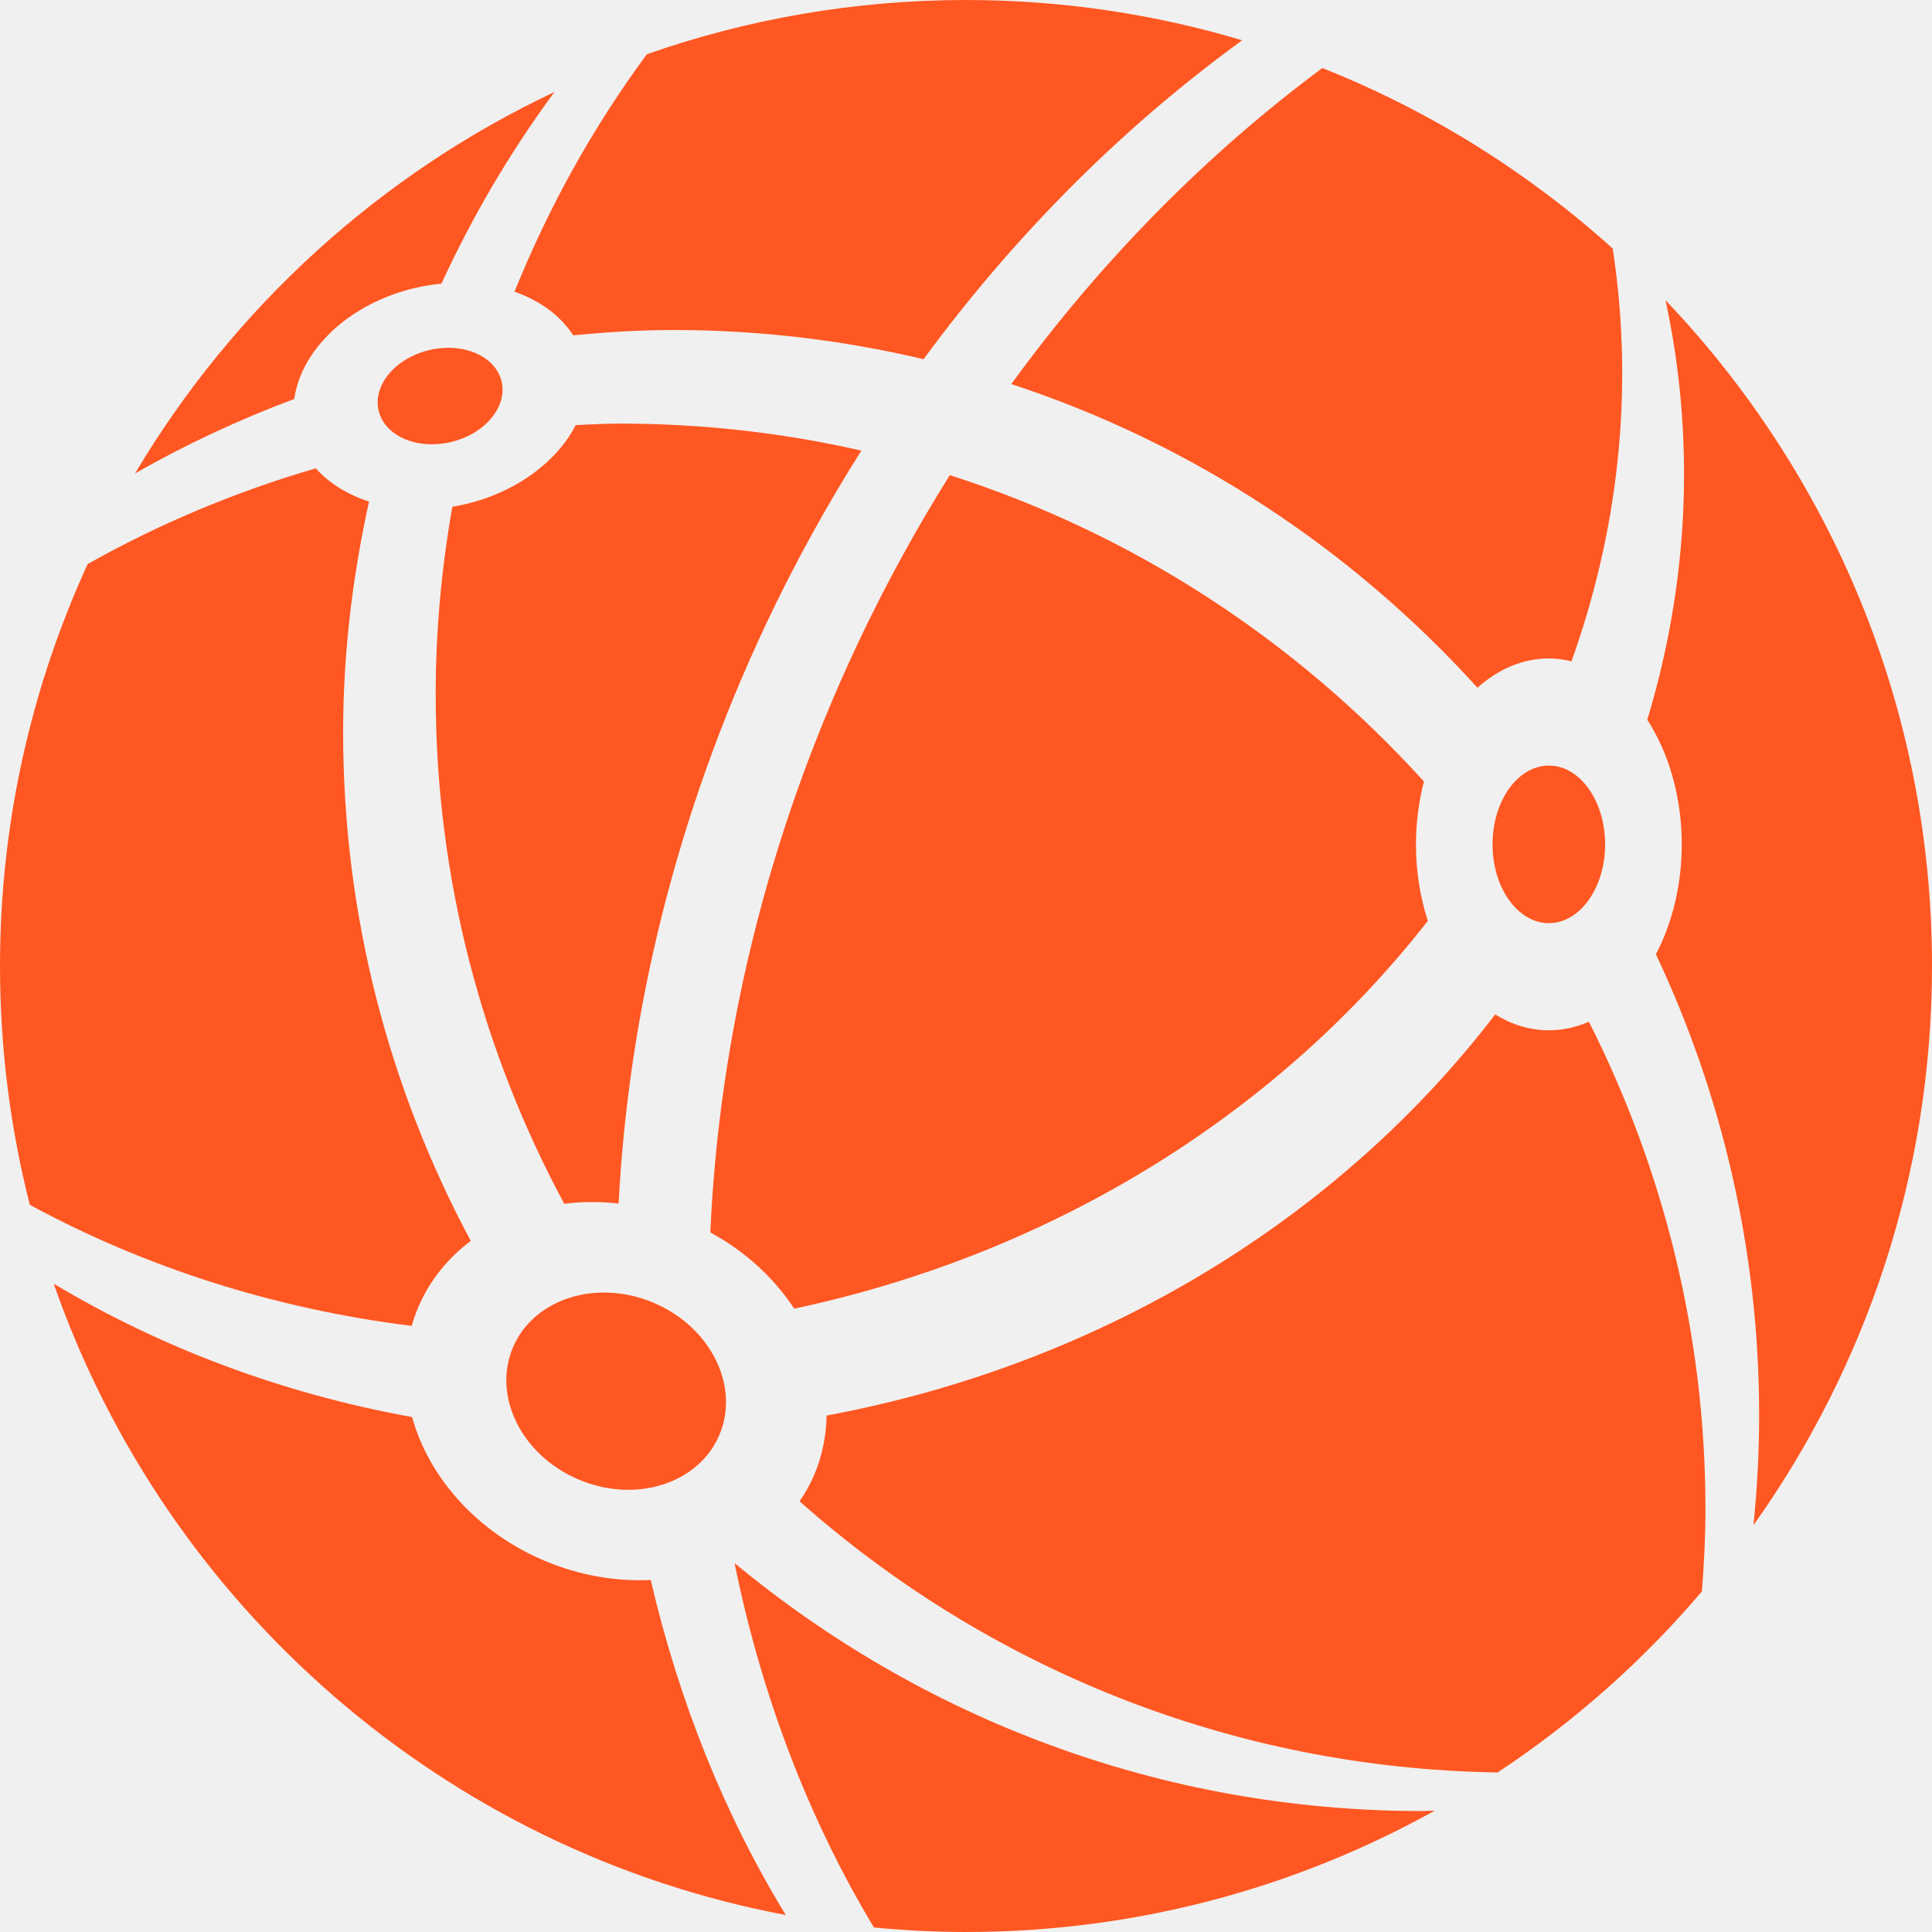
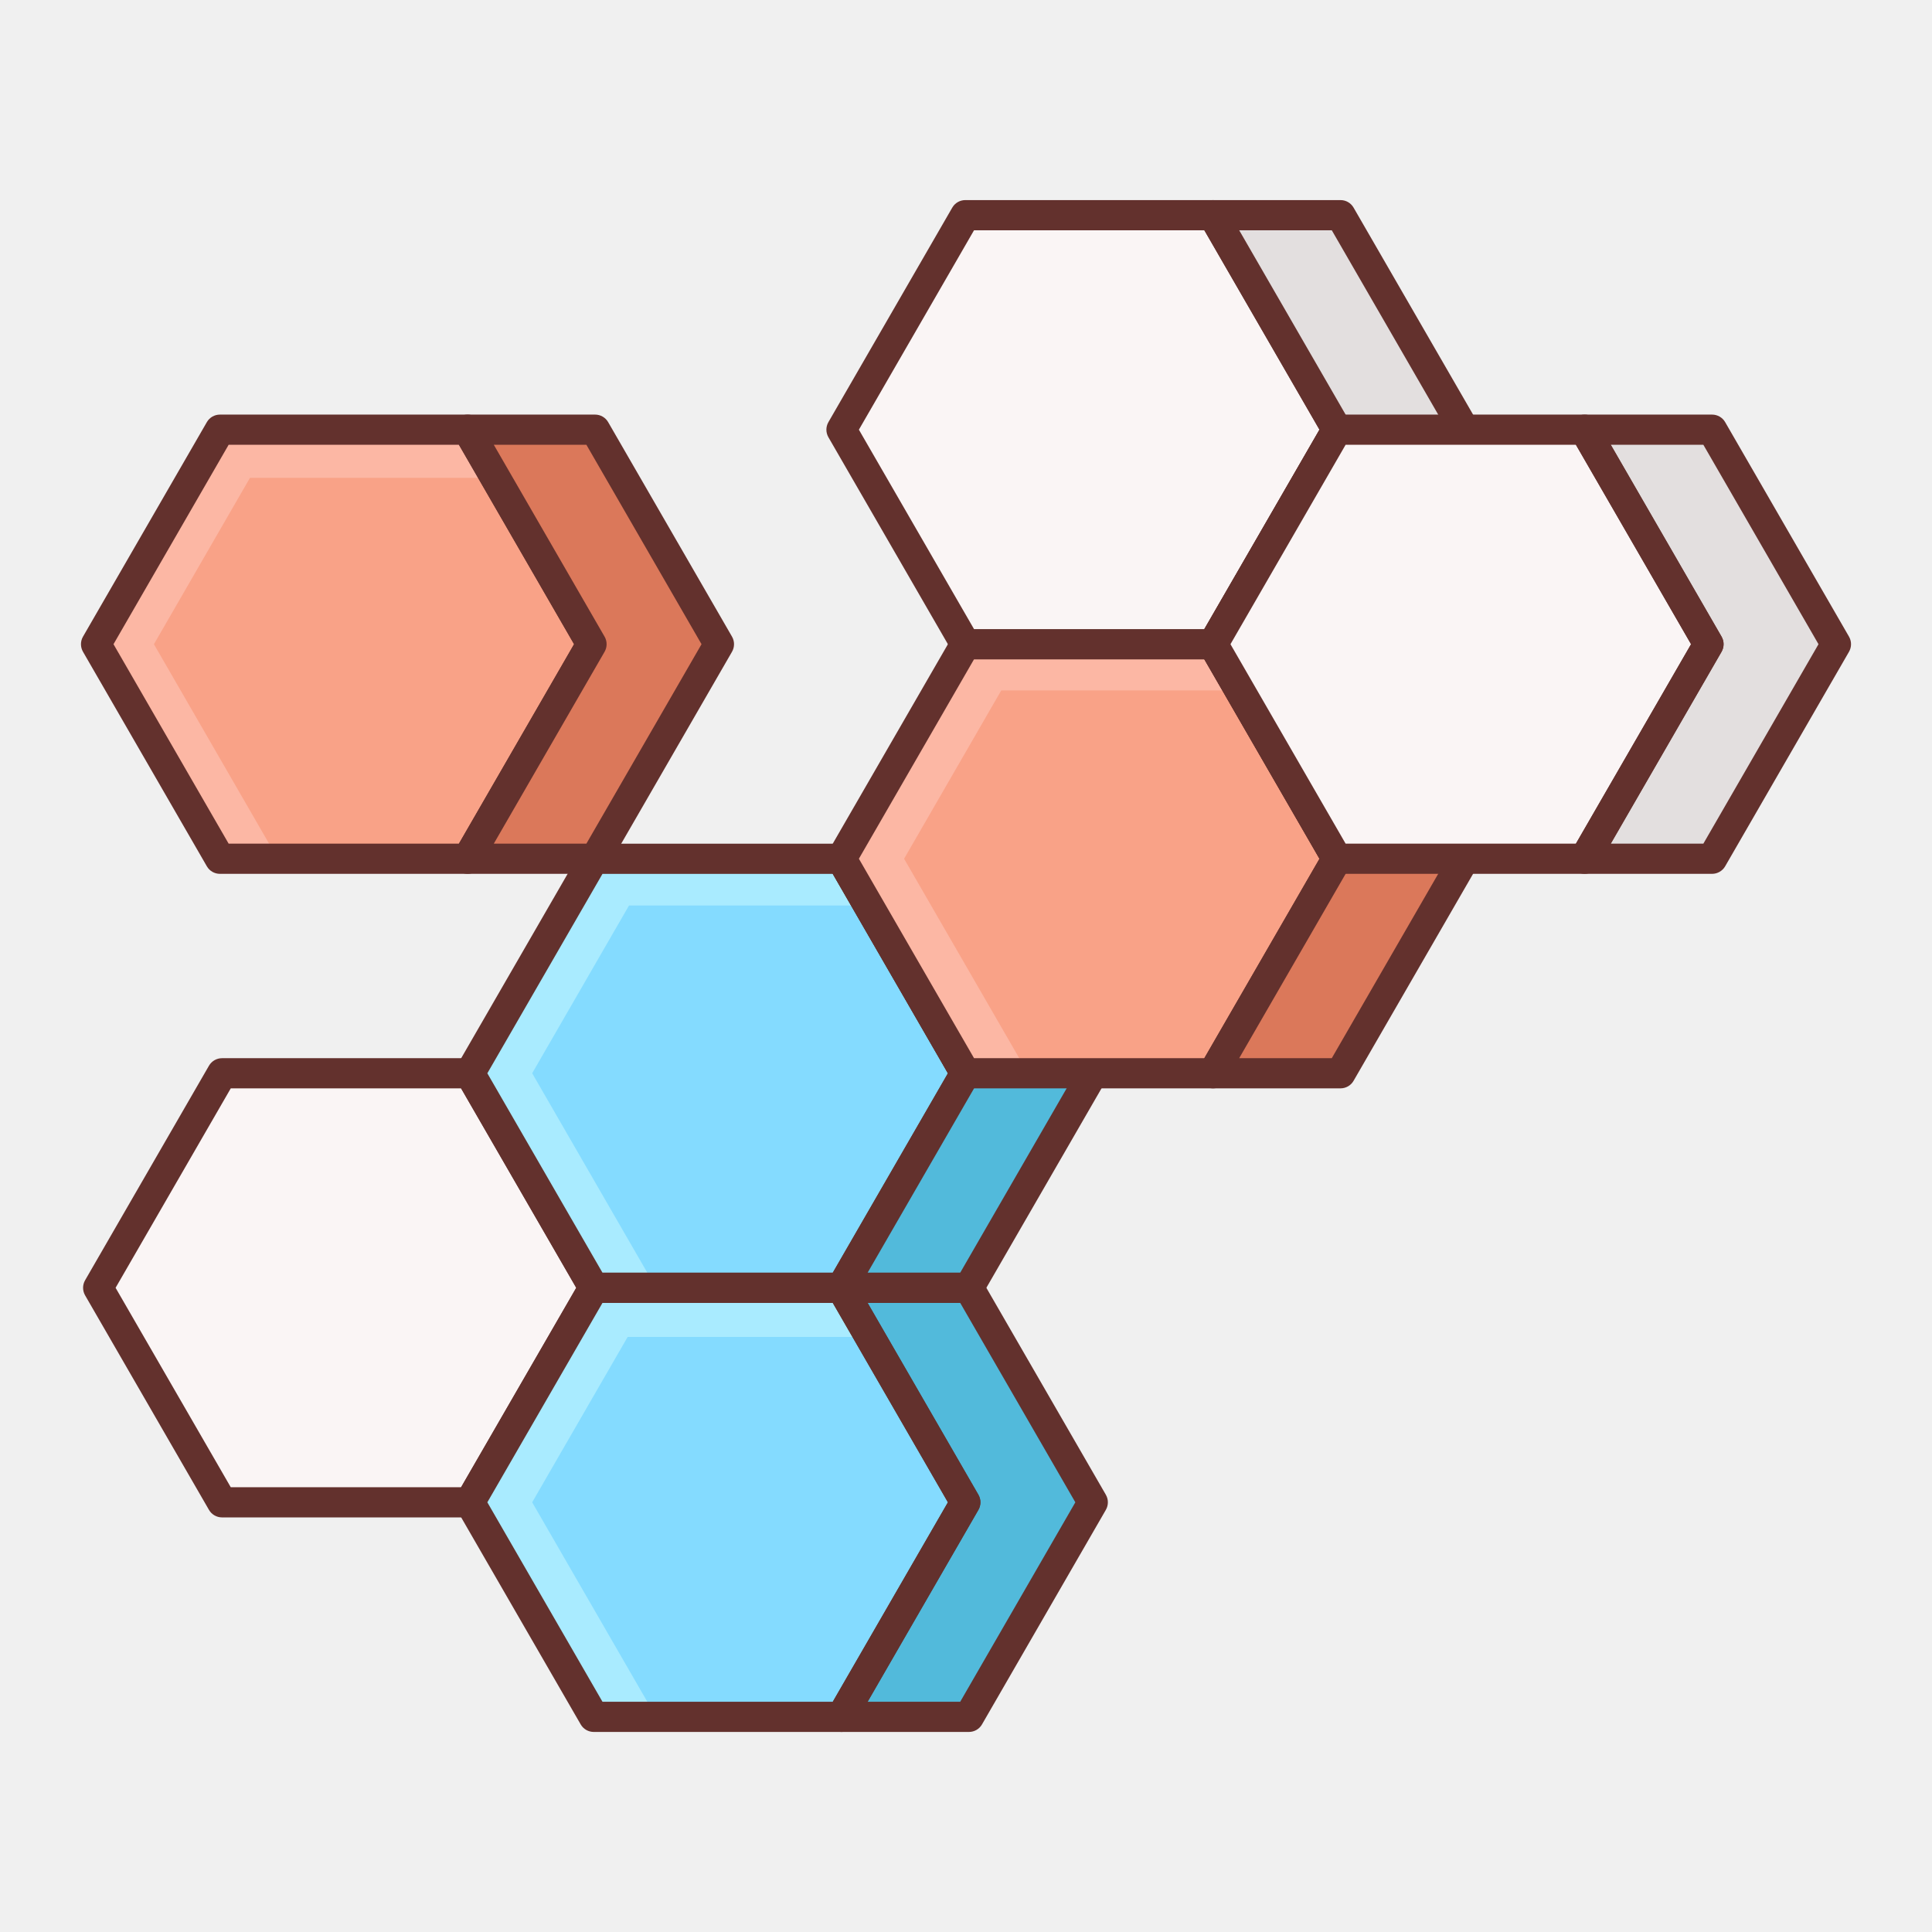
- <svg xmlns="http://www.w3.org/2000/svg" width="140" height="140" viewBox="0 0 140 140" fill="none">
-   <g clip-path="url(#clip0_109_2)">
-     <path d="M73.281 27.831C86.41 32.136 97.992 39.823 107.062 49.836C108.556 48.498 110.328 47.714 112.235 47.714C112.795 47.714 113.342 47.795 113.874 47.923C117.232 38.552 118.425 28.456 116.891 18.191C116.883 18.128 116.865 18.068 116.856 18.004C110.728 12.481 103.62 8.028 95.822 4.93C87.496 11.111 79.845 18.812 73.281 27.831Z" fill="#FF5722" />
-     <path d="M41.536 24.297C43.937 24.071 46.358 23.914 48.819 23.914C55.055 23.914 61.112 24.654 66.925 26.029C73.644 16.885 81.489 9.111 90.013 2.919C83.673 1.026 76.956 0 69.999 0C61.893 0 54.115 1.394 46.875 3.929C42.985 9.195 39.77 14.98 37.283 21.138C39.118 21.778 40.616 22.869 41.536 24.297Z" fill="#FF5722" />
-     <path d="M33.758 36.525C33.43 36.603 33.104 36.666 32.78 36.719C32.001 41.136 31.571 45.673 31.571 50.313C31.571 63.679 34.969 76.233 40.887 87.23C42.163 87.064 43.489 87.064 44.828 87.212C45.54 73.406 48.981 59.103 55.479 45.288C57.561 40.861 59.891 36.652 62.419 32.653C56.794 31.371 50.939 30.695 44.923 30.695C43.847 30.695 42.784 30.756 41.718 30.804C40.376 33.421 37.468 35.642 33.758 36.525Z" fill="#FF5722" />
-     <path d="M68.825 34.431C66.4 38.309 64.155 42.38 62.144 46.658C55.531 60.716 52.095 75.274 51.473 89.304C54.038 90.698 56.103 92.628 57.554 94.83C76.67 90.758 92.769 80.435 103.466 66.731C102.918 65.039 102.606 63.166 102.606 61.188C102.606 59.586 102.818 58.054 103.182 56.63C93.978 46.468 82.192 38.703 68.825 34.431Z" fill="#FF5722" />
-     <path d="M30.303 94.738C31.132 92.778 32.464 91.164 34.114 89.921C28.227 78.942 24.864 66.407 24.864 53.077C24.864 47.324 25.552 41.74 26.741 36.345C25.178 35.841 23.845 35.016 22.883 33.936C17.07 35.635 11.525 37.958 6.352 40.873C2.286 49.744 0 59.604 0 70.001C0 75.976 0.753 81.773 2.161 87.307C10.484 91.821 19.869 94.846 29.834 96.079C29.963 95.628 30.116 95.18 30.303 94.738Z" fill="#FF5722" />
-     <path d="M112.235 74.659C110.851 74.659 109.536 74.245 108.348 73.508C97.267 87.986 80.201 98.794 59.901 102.574C59.87 104.028 59.59 105.479 59.003 106.87C58.712 107.555 58.347 108.19 57.943 108.794C71.453 120.769 89.117 128.143 108.521 128.439C114.059 124.782 119.043 120.358 123.326 115.321C123.478 113.35 123.584 111.366 123.584 109.355C123.584 96.638 120.503 84.663 115.138 74.037C114.221 74.439 113.246 74.659 112.235 74.659Z" fill="#FF5722" />
-     <path d="M53.229 113.268C55.171 122.836 58.576 131.772 63.328 139.674C65.526 139.88 67.748 140 70.001 140C82.332 140 93.908 136.801 103.97 131.205C103.651 131.208 103.339 131.235 103.022 131.235C84.087 131.233 66.749 124.474 53.229 113.268Z" fill="#FF5722" />
-     <path d="M39.46 113.097C34.519 111.01 31.068 107.032 29.861 102.687C20.459 100.985 11.661 97.671 3.893 93.023C12.027 116.379 32.179 134.097 56.942 138.772C52.48 131.475 49.199 123.265 47.153 114.489C44.652 114.611 42.015 114.177 39.46 113.097Z" fill="#FF5722" />
-     <path d="M30.032 20.877C30.689 20.72 31.343 20.618 31.988 20.555C34.253 15.632 36.994 10.975 40.184 6.662C27.499 12.644 16.906 22.321 9.786 34.309C13.455 32.207 17.317 30.409 21.325 28.909C21.817 25.351 25.266 22.012 30.032 20.877Z" fill="#FF5722" />
-     <path d="M140 70.001C140 51.293 132.647 34.313 120.691 21.755C120.954 22.987 121.185 24.233 121.374 25.495C122.74 34.646 121.936 43.665 119.368 52.157C120.914 54.547 121.865 57.709 121.865 61.188C121.865 64.168 121.166 66.915 119.993 69.146C124.772 79.295 127.475 90.614 127.475 102.576C127.475 105.259 127.326 107.904 127.063 110.52C135.197 99.081 140 85.106 140 70.001Z" fill="#FF5722" />
-     <path d="M41.941 107.218C46.073 108.965 50.636 107.512 52.132 103.973C53.628 100.434 51.491 96.149 47.358 94.402C43.226 92.655 38.663 94.108 37.167 97.647C35.671 101.186 37.808 105.471 41.941 107.218Z" fill="#FF5722" />
-     <path d="M112.235 66.895C114.487 66.895 116.313 64.339 116.313 61.186C116.313 58.033 114.487 55.477 112.235 55.477C109.982 55.477 108.156 58.033 108.156 61.186C108.156 64.339 109.982 66.895 112.235 66.895Z" fill="#FF5722" />
-     <path d="M32.686 32.029C35.146 31.442 36.785 29.476 36.346 27.637C35.908 25.799 33.559 24.784 31.099 25.37C28.639 25.956 27 27.922 27.438 29.761C27.877 31.6 30.226 32.615 32.686 32.029Z" fill="#FF5722" />
+ <svg xmlns="http://www.w3.org/2000/svg" version="1.1" id="Layer_3" x="0px" y="0px" viewBox="0 0 64 64" style="enable-background:new 0 0 64 64;" xml:space="preserve">
+   <style type="text/css">
+ 	.st0{fill:#FAF5F5;}
+ 	.st1{fill:#63312D;}
+ 	.st2{fill:#F9A287;}
+ 	.st3{fill:#FCB7A4;}
+ 	.st4{fill:#DB785A;}
+ 	.st5{fill:#E0E0E0;}
+ 	.st6{fill:#84DBFF;}
+ 	.st7{fill:#EFC36A;}
+ 	.st8{fill:#F9DD9D;}
+ 	.st9{fill:#EEC26A;}
+ 	.st10{fill:#A9EBFF;}
+ 	.st11{fill:#52BADB;}
+ 	.st12{fill:#FFFFFF;}
+ 	.st13{fill:#F0EEEE;}
+ 	.st14{fill:#BDBDBD;}
+ 	.st15{fill:#E3DFDF;}
+ 	.st16{fill:#FFE8BB;}
+ 	.st17{fill:#FFF2D2;}
+ 	.st18{fill:#D8C18F;}
+ 	.st19{fill:#EAD194;}
+ 	.st20{fill:#BFA064;}
+ 	.st21{fill:#CCCCCC;}
+ 	.st22{fill:#C5F1FF;}
+ 	.st23{fill:#D3A553;}
+ 	.st24{fill:#67C7E5;}
+ </style>
+   <g>
+     <polygon class="st15" points="56.715,14.233 52.493,14.233 56.596,21.34 52.493,28.447 56.715,28.447 60.818,21.34  " />
+     <polygon class="st2" points="15.491,14.233 7.285,14.233 3.182,21.34 7.285,28.447 15.491,28.447 19.594,21.34  " />
+     <polygon class="st3" points="8.28,15.83 16.413,15.83 15.491,14.233 9.202,14.233 7.285,14.233 3.182,21.34 7.285,28.447    9.202,28.447 5.099,21.34  " />
+     <path class="st1" d="M15.491,28.947H7.285c-0.179,0-0.344-0.095-0.433-0.25L2.749,21.59c-0.089-0.155-0.089-0.345,0-0.5   l4.103-7.106c0.089-0.155,0.254-0.25,0.433-0.25h8.206c0.179,0,0.344,0.095,0.433,0.25l4.103,7.106c0.089,0.155,0.089,0.345,0,0.5   l-4.103,7.107C15.835,28.852,15.67,28.947,15.491,28.947z M7.574,27.947h7.629l3.814-6.607l-3.814-6.606H7.574L3.76,21.34   L7.574,27.947z" />
+     <polygon class="st0" points="15.561,35.553 7.355,35.553 3.252,42.66 7.355,49.766 15.561,49.766 19.664,42.66  " />
+     <path class="st1" d="M15.561,50.266H7.355c-0.179,0-0.344-0.095-0.433-0.25L2.819,42.91c-0.089-0.155-0.089-0.345,0-0.5   l4.103-7.106c0.089-0.155,0.254-0.25,0.433-0.25h8.206c0.179,0,0.344,0.095,0.433,0.25l4.103,7.106c0.089,0.155,0.089,0.345,0,0.5   l-4.103,7.106C15.905,50.171,15.74,50.266,15.561,50.266z M7.644,49.266h7.629l3.814-6.606l-3.814-6.606H7.644L3.829,42.66   L7.644,49.266z" />
+     <polygon class="st4" points="19.713,14.233 15.491,14.233 19.594,21.34 15.491,28.447 19.713,28.447 23.816,21.34  " />
+     <path class="st1" d="M19.713,28.947h-4.222c-0.179,0-0.344-0.095-0.433-0.25s-0.089-0.345,0-0.5l3.959-6.857l-3.959-6.856   c-0.089-0.155-0.089-0.345,0-0.5s0.254-0.25,0.433-0.25h4.222c0.179,0,0.344,0.095,0.433,0.25l4.103,7.106   c0.089,0.155,0.089,0.345,0,0.5l-4.103,7.107C20.057,28.852,19.892,28.947,19.713,28.947z M16.358,27.947h3.067l3.814-6.607   l-3.814-6.606h-3.067l3.67,6.356c0.089,0.155,0.089,0.345,0,0.5L16.358,27.947z" />
+     <polygon class="st6" points="27.875,28.447 19.669,28.447 15.566,35.553 19.669,42.66 27.875,42.66 31.978,35.553  " />
+     <polygon class="st10" points="20.837,29.996 28.77,29.996 27.875,28.447 21.732,28.447 19.669,28.447 15.566,35.553 19.669,42.66    21.732,42.66 17.629,35.553  " />
+     <polygon class="st6" points="27.875,42.66 19.669,42.66 15.566,49.766 19.669,56.873 27.875,56.873 31.978,49.766  " />
+     <polygon class="st10" points="20.792,44.288 28.815,44.288 27.875,42.66 21.732,42.66 19.669,42.66 15.566,49.766 19.669,56.873    21.732,56.873 17.629,49.766  " />
+     <path class="st1" d="M27.875,43.16h-8.206c-0.179,0-0.344-0.095-0.433-0.25l-4.103-7.106c-0.089-0.155-0.089-0.345,0-0.5   l4.103-7.106c0.089-0.155,0.254-0.25,0.433-0.25h8.206c0.179,0,0.344,0.095,0.433,0.25l4.103,7.106c0.089,0.155,0.089,0.345,0,0.5   l-4.103,7.106C28.219,43.064,28.054,43.16,27.875,43.16z M19.958,42.16h7.629l3.814-6.606l-3.814-6.606h-7.629l-3.814,6.606   L19.958,42.16z" />
+     <polygon class="st11" points="32.097,28.447 27.875,28.447 31.978,35.553 27.875,42.66 32.097,42.66 36.2,35.553  " />
+     <polygon class="st11" points="32.097,42.66 27.875,42.66 31.978,49.766 27.875,56.873 32.097,56.873 36.2,49.766  " />
+     <path class="st1" d="M32.097,43.16h-4.222c-0.179,0-0.344-0.095-0.433-0.25s-0.089-0.345,0-0.5l3.959-6.856l-3.959-6.856   c-0.089-0.155-0.089-0.345,0-0.5s0.254-0.25,0.433-0.25h4.222c0.179,0,0.344,0.095,0.433,0.25l4.103,7.106   c0.089,0.155,0.089,0.345,0,0.5L32.53,42.91C32.441,43.064,32.276,43.16,32.097,43.16z M28.741,42.16h3.067l3.814-6.606   l-3.814-6.606h-3.067l3.67,6.356c0.089,0.155,0.089,0.345,0,0.5L28.741,42.16z" />
+     <path class="st1" d="M27.875,57.373h-8.206c-0.179,0-0.344-0.095-0.433-0.25l-4.103-7.107c-0.089-0.155-0.089-0.345,0-0.5   l4.103-7.106c0.089-0.155,0.254-0.25,0.433-0.25h8.206c0.179,0,0.344,0.095,0.433,0.25l4.103,7.106c0.089,0.155,0.089,0.345,0,0.5   l-4.103,7.107C28.219,57.278,28.054,57.373,27.875,57.373z M19.958,56.373h7.629l3.814-6.607l-3.814-6.606h-7.629l-3.814,6.606   L19.958,56.373z" />
+     <path class="st1" d="M32.097,57.373h-4.222c-0.179,0-0.344-0.095-0.433-0.25s-0.089-0.345,0-0.5l3.959-6.857l-3.959-6.856   c-0.089-0.155-0.089-0.345,0-0.5s0.254-0.25,0.433-0.25h4.222c0.179,0,0.344,0.095,0.433,0.25l4.103,7.106   c0.089,0.155,0.089,0.345,0,0.5l-4.103,7.107C32.441,57.278,32.276,57.373,32.097,57.373z M28.741,56.373h3.067l3.814-6.607   l-3.814-6.606h-3.067l3.67,6.356c0.089,0.155,0.089,0.345,0,0.5L28.741,56.373z" />
+     <polygon class="st2" points="40.184,21.34 31.978,21.34 27.875,28.447 31.978,35.553 40.184,35.553 44.287,28.447  " />
+     <polygon class="st3" points="33.168,22.871 41.068,22.871 40.184,21.34 34.052,21.34 31.978,21.34 27.875,28.447 31.978,35.553    34.052,35.553 29.949,28.447  " />
+     <path class="st1" d="M40.184,36.053h-8.206c-0.179,0-0.344-0.095-0.433-0.25l-4.103-7.106c-0.089-0.155-0.089-0.345,0-0.5   l4.103-7.107c0.089-0.155,0.254-0.25,0.433-0.25h8.206c0.179,0,0.344,0.095,0.433,0.25l4.103,7.107c0.089,0.155,0.089,0.345,0,0.5   l-4.103,7.106C40.528,35.958,40.363,36.053,40.184,36.053z M32.266,35.053h7.629l3.814-6.606l-3.814-6.607h-7.629l-3.814,6.607   L32.266,35.053z" />
+     <polygon class="st4" points="44.406,21.34 40.184,21.34 44.287,28.447 40.184,35.553 44.406,35.553 48.509,28.447  " />
+     <path class="st1" d="M44.406,36.053h-4.222c-0.179,0-0.344-0.095-0.433-0.25s-0.089-0.345,0-0.5l3.959-6.856l-3.959-6.857   c-0.089-0.155-0.089-0.345,0-0.5s0.254-0.25,0.433-0.25h4.222c0.179,0,0.344,0.095,0.433,0.25l4.103,7.107   c0.089,0.155,0.089,0.345,0,0.5l-4.103,7.106C44.75,35.958,44.585,36.053,44.406,36.053z M41.05,35.053h3.067l3.814-6.606   l-3.814-6.607H41.05l3.67,6.357c0.089,0.155,0.089,0.345,0,0.5L41.05,35.053z" />
+     <polygon class="st0" points="40.184,7.127 31.978,7.127 27.875,14.233 31.978,21.34 40.184,21.34 44.287,14.233  " />
+     <path class="st1" d="M40.184,21.84h-8.206c-0.179,0-0.344-0.095-0.433-0.25l-4.103-7.106c-0.089-0.155-0.089-0.345,0-0.5   l4.103-7.106c0.089-0.155,0.254-0.25,0.433-0.25h8.206c0.179,0,0.344,0.095,0.433,0.25l4.103,7.106c0.089,0.155,0.089,0.345,0,0.5   l-4.103,7.106C40.528,21.745,40.363,21.84,40.184,21.84z M32.266,20.84h7.629l3.814-6.606l-3.814-6.606h-7.629l-3.814,6.606   L32.266,20.84z" />
+     <polygon class="st15" points="44.406,7.127 40.184,7.127 44.287,14.233 40.184,21.34 44.406,21.34 48.509,14.233  " />
+     <path class="st1" d="M44.406,21.84h-4.222c-0.179,0-0.344-0.095-0.433-0.25s-0.089-0.345,0-0.5l3.959-6.856l-3.959-6.856   c-0.089-0.155-0.089-0.345,0-0.5s0.254-0.25,0.433-0.25h4.222c0.179,0,0.344,0.095,0.433,0.25l4.103,7.106   c0.089,0.155,0.089,0.345,0,0.5l-4.103,7.106C44.75,21.745,44.585,21.84,44.406,21.84z M41.05,20.84h3.067l3.814-6.606   l-3.814-6.606H41.05l3.67,6.356c0.089,0.155,0.089,0.345,0,0.5L41.05,20.84z" />
+     <polygon class="st0" points="52.493,14.233 44.287,14.233 40.184,21.34 44.287,28.447 52.493,28.447 56.596,21.34  " />
+     <path class="st1" d="M52.493,28.947h-8.206c-0.179,0-0.344-0.095-0.433-0.25l-4.103-7.107c-0.089-0.155-0.089-0.345,0-0.5   l4.103-7.106c0.089-0.155,0.254-0.25,0.433-0.25h8.206c0.179,0,0.344,0.095,0.433,0.25l4.103,7.106c0.089,0.155,0.089,0.345,0,0.5   l-4.103,7.107C52.837,28.852,52.672,28.947,52.493,28.947z M44.575,27.947h7.629l3.814-6.607l-3.814-6.606h-7.629l-3.814,6.606   L44.575,27.947z" />
+     <path class="st1" d="M56.715,28.947h-4.222c-0.179,0-0.344-0.095-0.433-0.25s-0.089-0.345,0-0.5l3.959-6.857l-3.959-6.856   c-0.089-0.155-0.089-0.345,0-0.5s0.254-0.25,0.433-0.25h4.222c0.179,0,0.344,0.095,0.433,0.25l4.103,7.106   c0.089,0.155,0.089,0.345,0,0.5l-4.103,7.107C57.058,28.852,56.893,28.947,56.715,28.947z M53.359,27.947h3.067l3.814-6.607   l-3.814-6.606h-3.067l3.67,6.356c0.089,0.155,0.089,0.345,0,0.5L53.359,27.947z" />
  </g>
-   <defs>
-     <clipPath id="clip0_109_2">
-       <rect width="140" height="140" fill="white" />
-     </clipPath>
-   </defs>
</svg>
